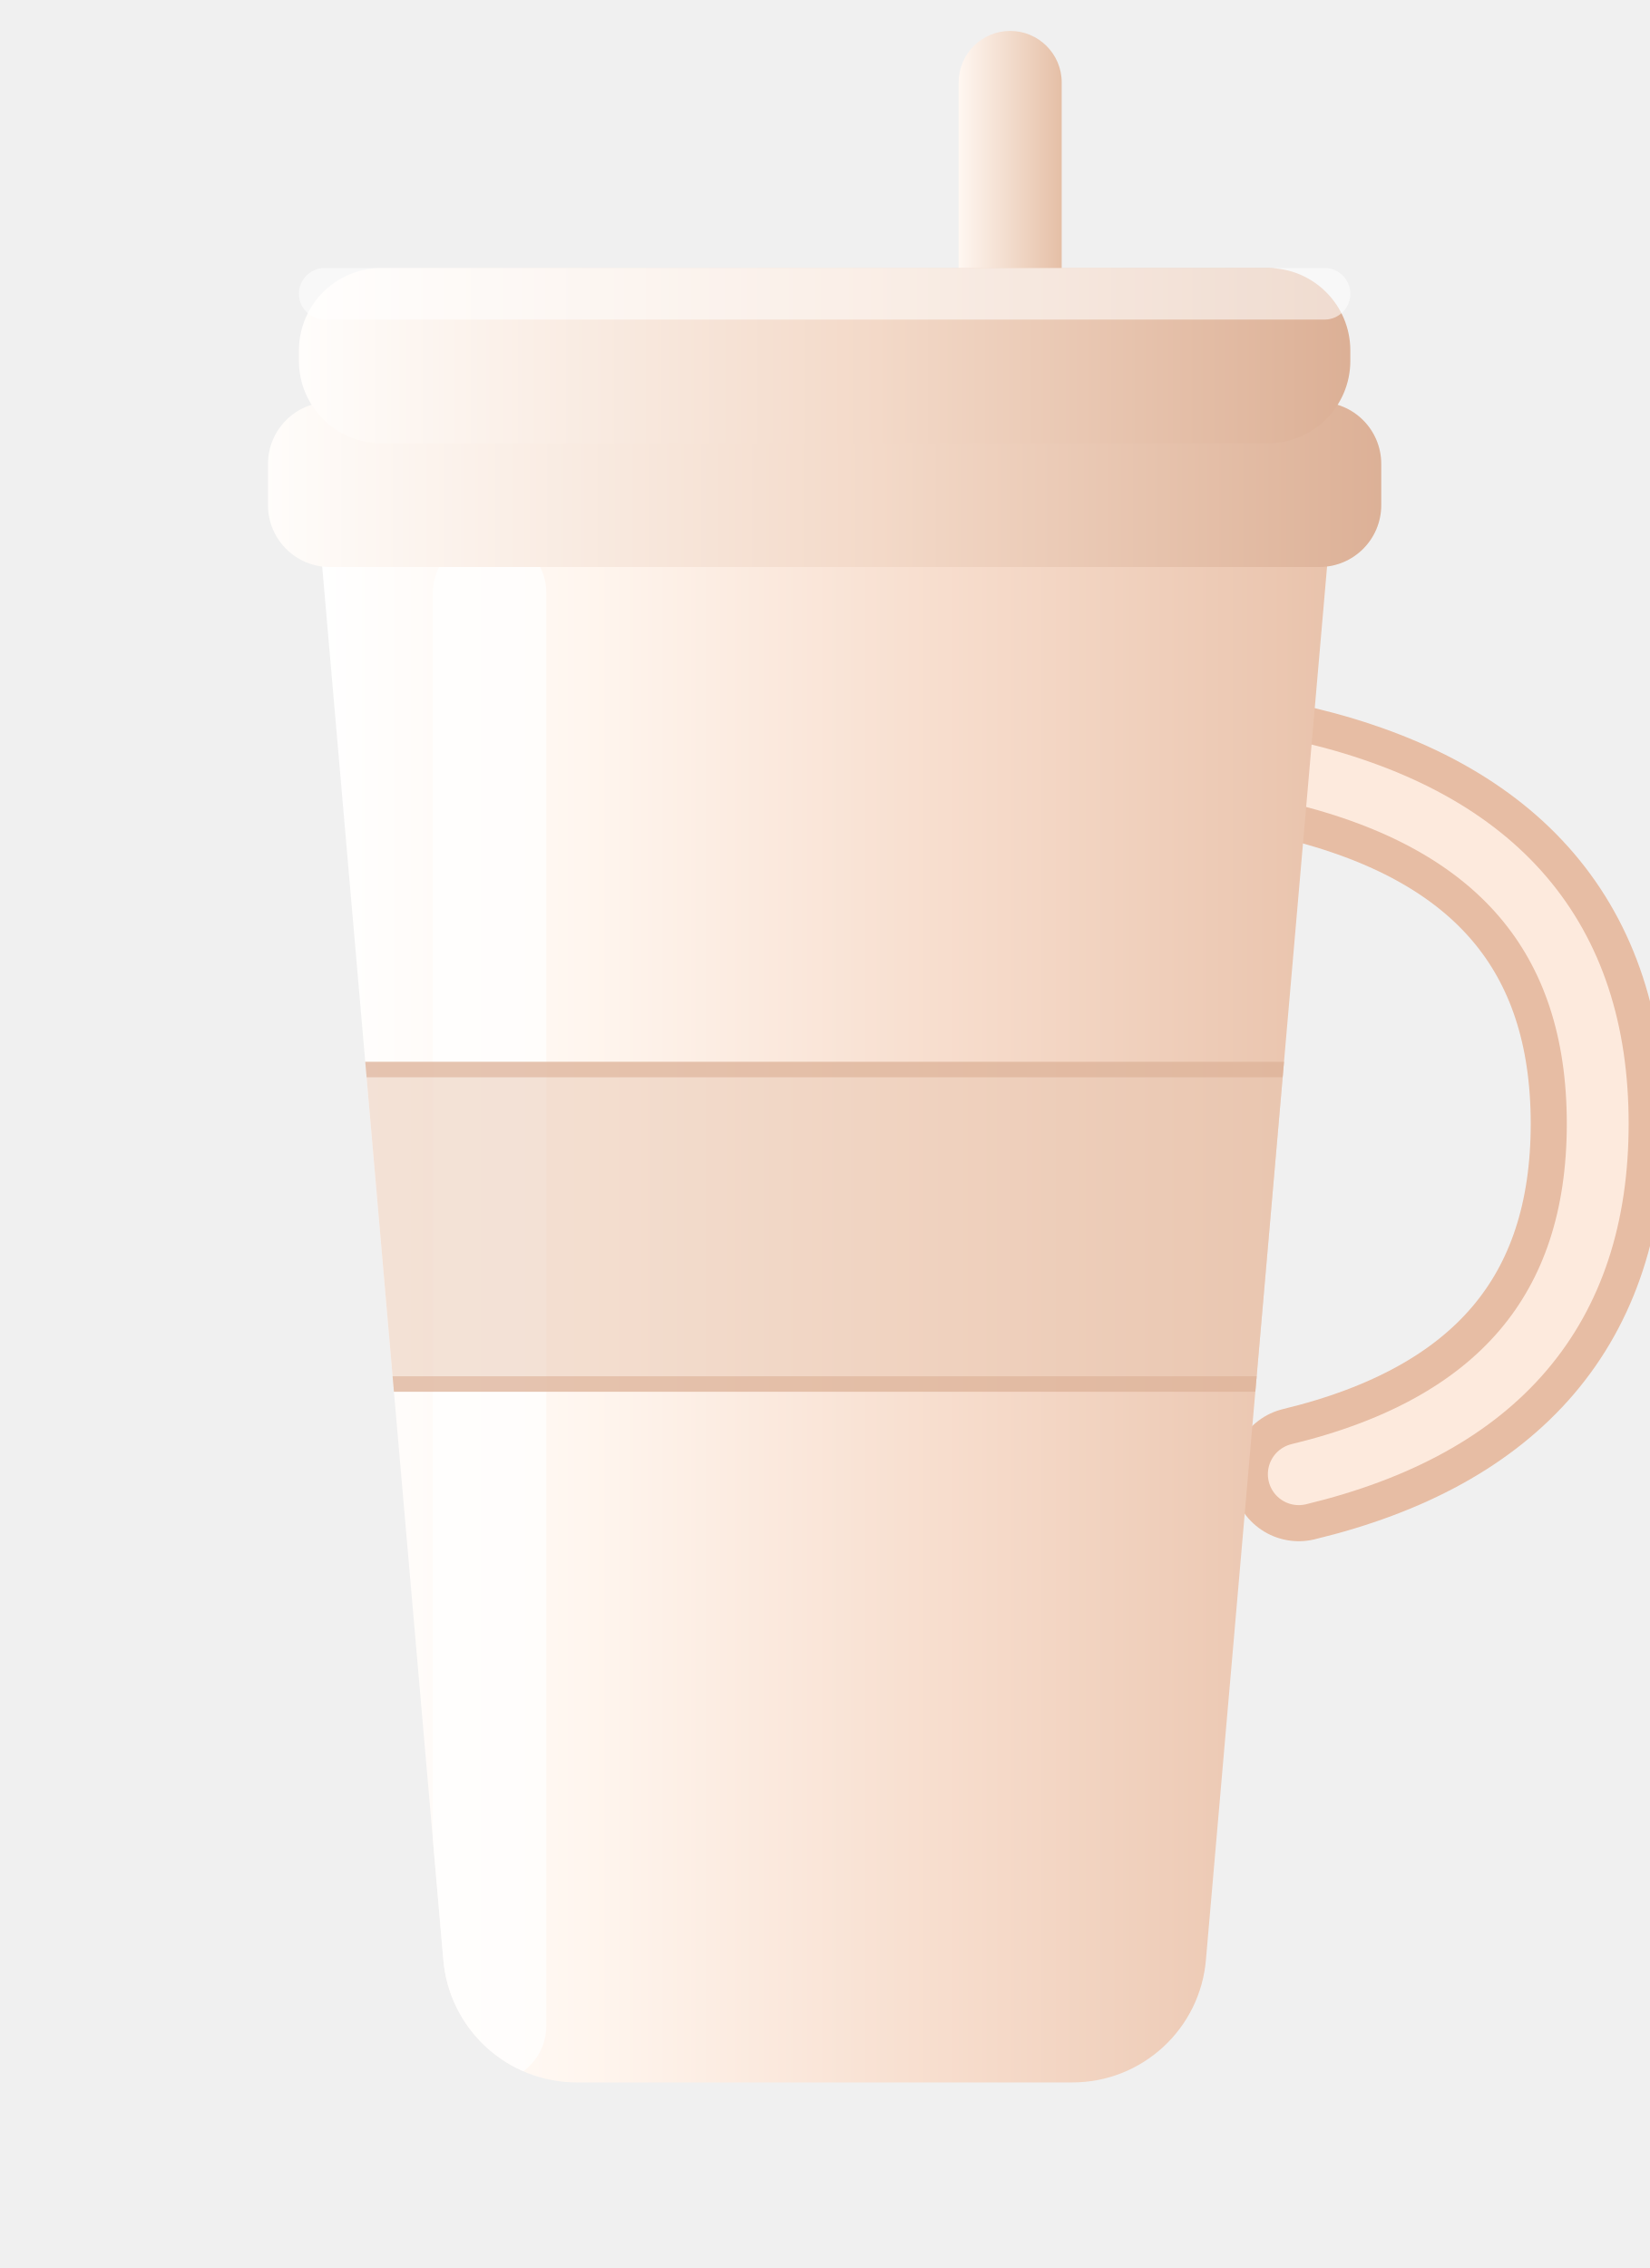
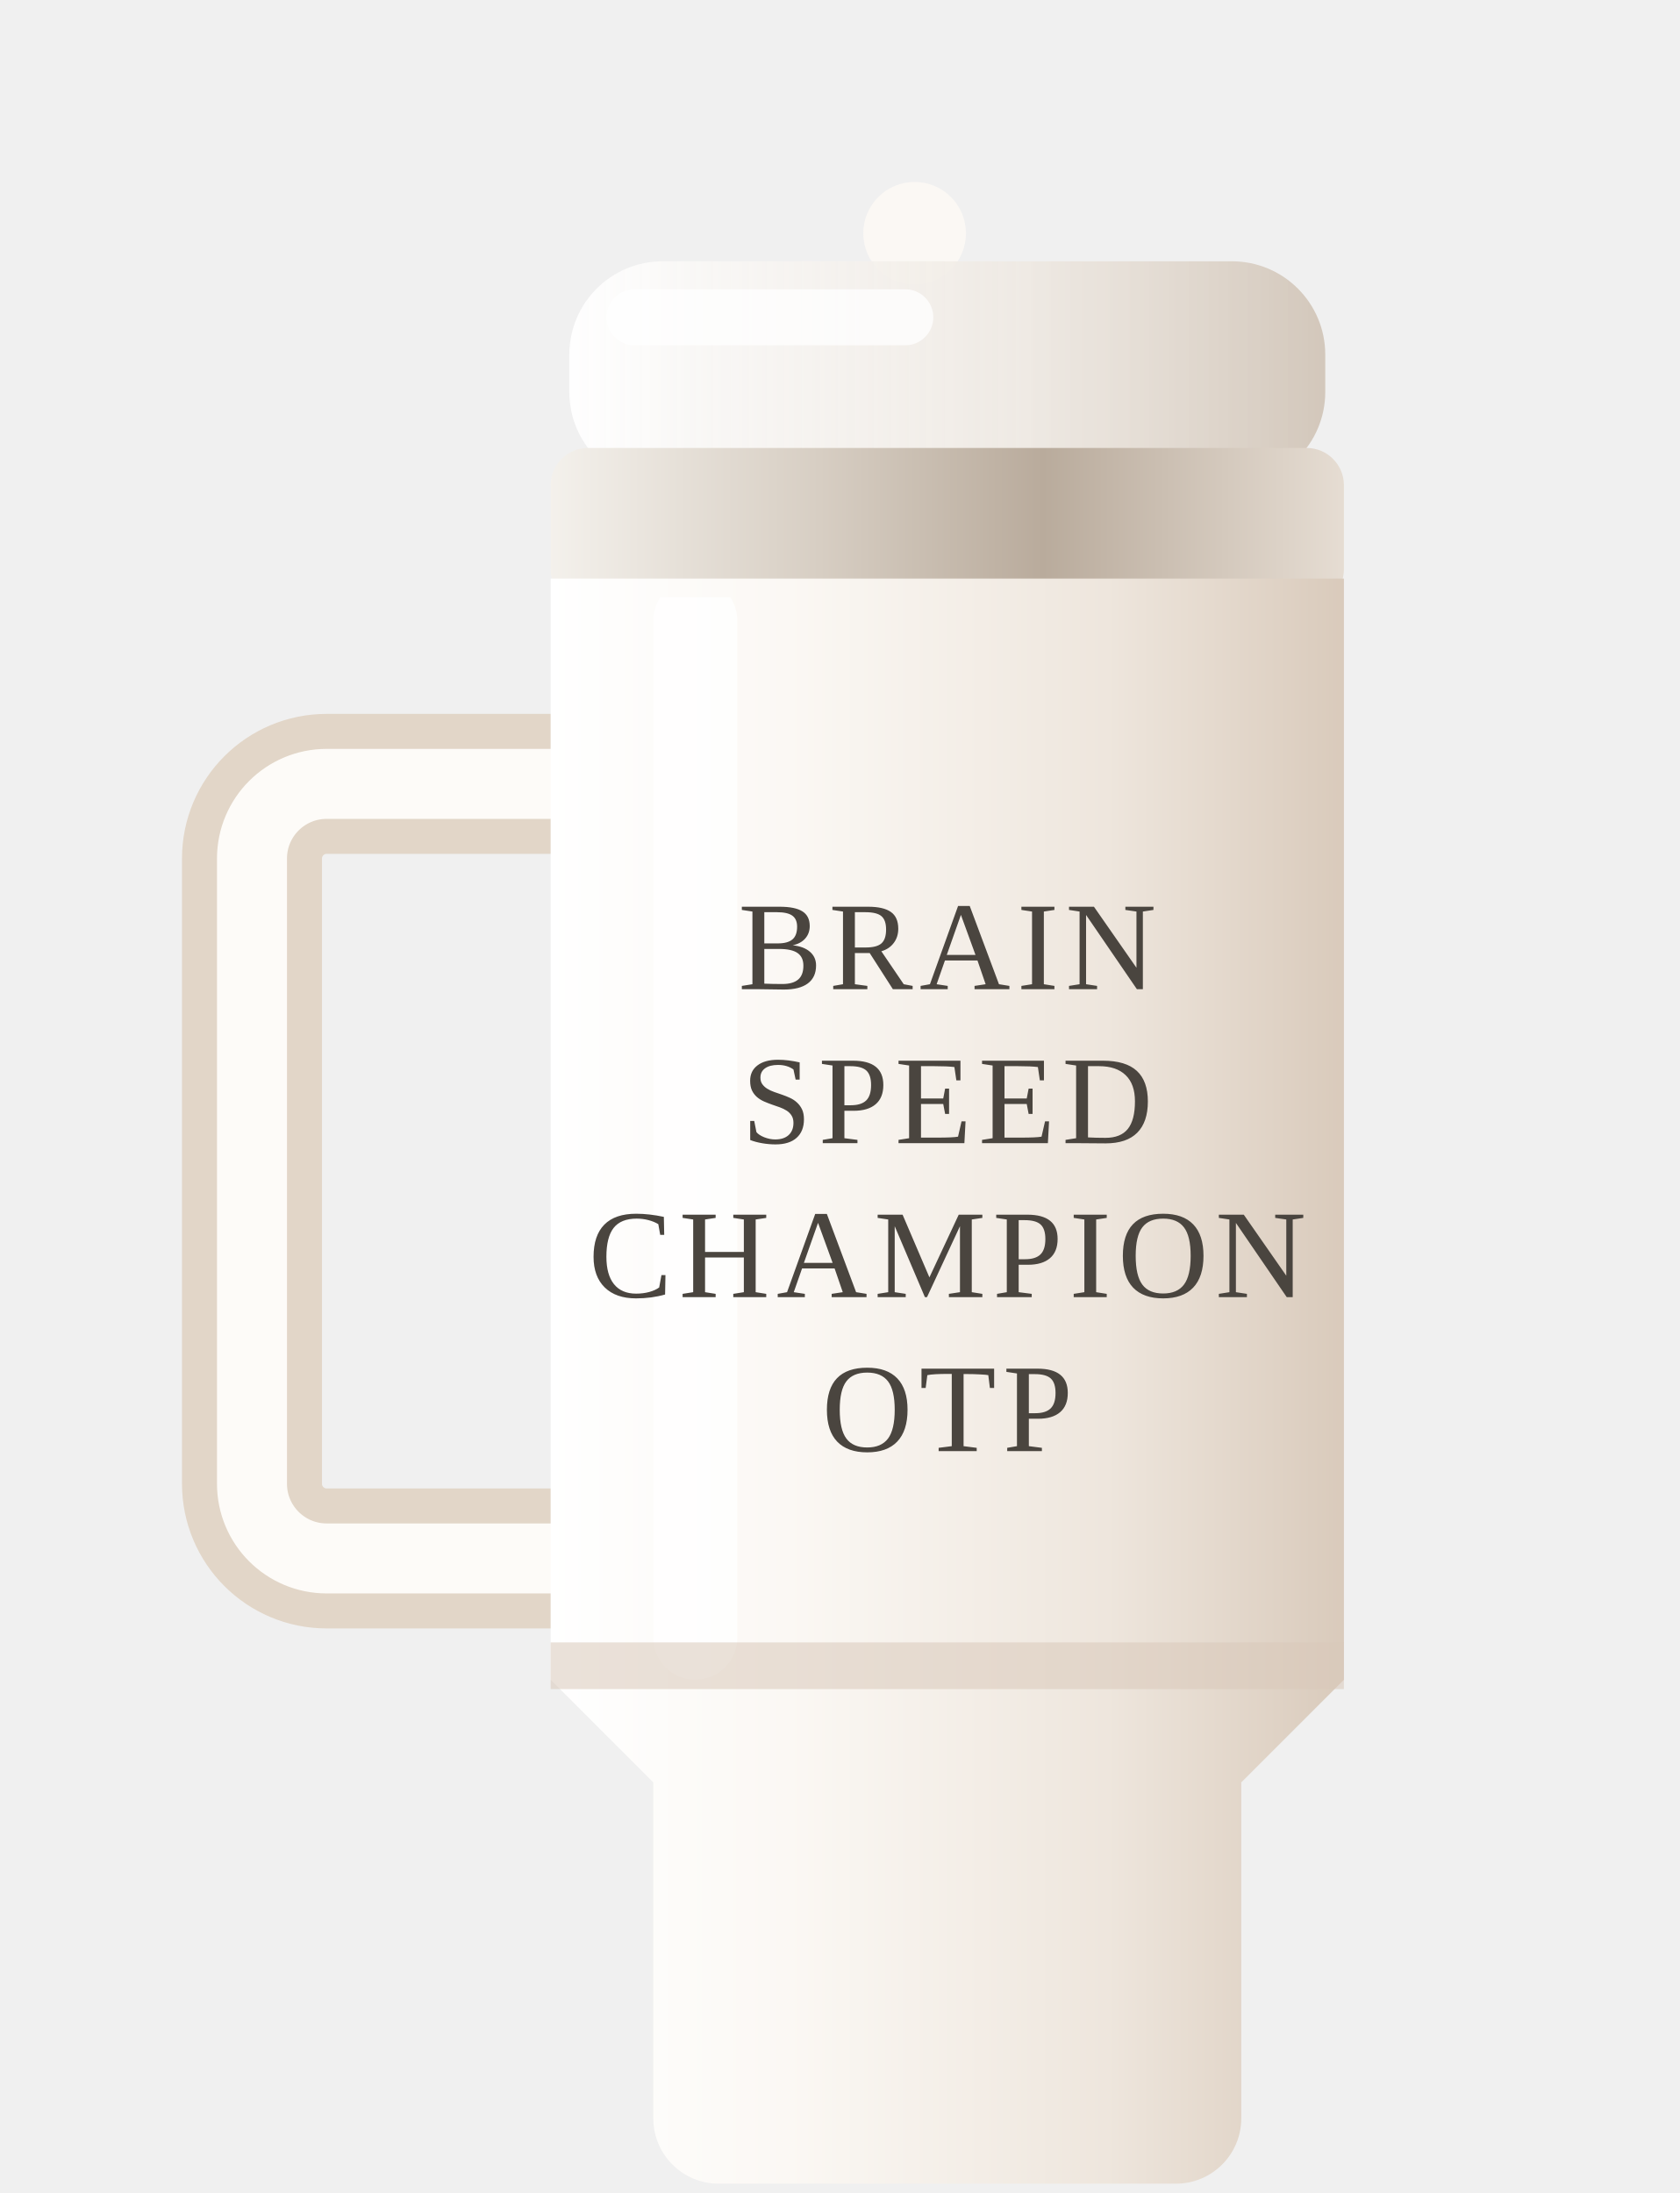
- <svg xmlns="http://www.w3.org/2000/svg" viewBox="0 0 320 440" role="img" aria-label="A custom Stanley tumbler">
+ <svg xmlns="http://www.w3.org/2000/svg" viewBox="0 0 360 470" role="img" aria-label="The custom white Stanley tumbler, engraved BRAIN SPEED CHAMPION OTP">
  <defs>
    <linearGradient id="otp-body" x1="0" y1="0" x2="1" y2="0">
      <stop offset="0%" stop-color="#ffffff" />
-       <stop offset="26%" stop-color="#fff6ef" />
-       <stop offset="62%" stop-color="#f7ddcd" />
-       <stop offset="100%" stop-color="#e9c3ac" />
+       <stop offset="30%" stop-color="#fbf8f4" />
+       <stop offset="70%" stop-color="#eee6dd" />
+       <stop offset="100%" stop-color="#d9cabb" />
+     </linearGradient>
+     <linearGradient id="otp-steel" x1="0" y1="0" x2="1" y2="0">
+       <stop offset="0%" stop-color="#f4f1ec" />
+       <stop offset="34%" stop-color="#d7cec3" />
+       <stop offset="62%" stop-color="#b9ab9c" />
+       <stop offset="100%" stop-color="#e6ddd3" />
    </linearGradient>
    <linearGradient id="otp-lid" x1="0" y1="0" x2="1" y2="0">
-       <stop offset="0%" stop-color="#fffdfb" />
-       <stop offset="55%" stop-color="#f3d9c8" />
-       <stop offset="100%" stop-color="#dcb096" />
+       <stop offset="0%" stop-color="#ffffff" stop-opacity="0.92" />
+       <stop offset="60%" stop-color="#efe9e2" stop-opacity="0.82" />
+       <stop offset="100%" stop-color="#cfc2b4" stop-opacity="0.88" />
    </linearGradient>
-     <linearGradient id="otp-straw" x1="0" y1="0" x2="1" y2="0">
-       <stop offset="0%" stop-color="#fff7f1" />
-       <stop offset="100%" stop-color="#e5bfa6" />
-     </linearGradient>
-     <clipPath id="otp-body-clip">
-       <path d="M62 104 h196 l-24 276 a26 26 0 0 1 -26 24 h-96 a26 26 0 0 1 -26 -24 z" />
+     <clipPath id="otp-upper-clip">
+       <path d="M118 128 h170 v232 h-170 z" />
    </clipPath>
  </defs>
-   <path d="M252 150 q58 14 58 68 q0 54 -58 68" fill="none" stroke="#e7bda4" stroke-width="26" stroke-linecap="round" />
-   <path d="M252 150 q58 14 58 68 q0 54 -58 68" fill="none" stroke="#fdeadd" stroke-width="12" stroke-linecap="round" />
-   <rect x="186" y="6" width="20" height="72" rx="10" fill="url(#otp-straw)" />
-   <path d="M62 104 h196 l-24 276 a26 26 0 0 1 -26 24 h-96 a26 26 0 0 1 -26 -24 z" fill="url(#otp-body)" />
-   <g clip-path="url(#otp-body-clip)">
-     <rect x="84" y="104" width="22" height="300" rx="11" fill="#ffffff" opacity="0.72" />
-     <rect x="62" y="206" width="196" height="64" fill="#e8c5af" opacity="0.5" />
-     <rect x="62" y="206" width="196" height="3" fill="#d9ab90" opacity="0.55" />
-     <rect x="62" y="267" width="196" height="3" fill="#d9ab90" opacity="0.55" />
+   <path d="M132 168 h-62 a16 16 0 0 0 -16 16 v134 a16 16 0 0 0 16 16 h62" fill="none" stroke="#e2d6c8" stroke-width="30" stroke-linecap="round" stroke-linejoin="round" />
+   <path d="M132 168 h-62 a16 16 0 0 0 -16 16 v134 a16 16 0 0 0 16 16 h62" fill="none" stroke="#fdfbf8" stroke-width="15" stroke-linecap="round" stroke-linejoin="round" />
+   <circle cx="196" cy="50" r="11" fill="#fbf8f4" />
+   <rect x="122" y="56" width="162" height="48" rx="20" fill="url(#otp-lid)" />
+   <rect x="130" y="62" width="70" height="12" rx="6" fill="#ffffff" opacity="0.75" />
+   <rect x="118" y="96" width="170" height="34" rx="8" fill="url(#otp-steel)" />
+   <path d="M118 124 h170 v236 l-22 22 v72 a14 14 0 0 1 -14 14 h-98            a14 14 0 0 1 -14 -14 v-72 l-22 -22 z" fill="url(#otp-body)" />
+   <g clip-path="url(#otp-upper-clip)">
+     <rect x="140" y="124" width="18" height="236" rx="9" fill="#ffffff" opacity="0.8" />
  </g>
-   <rect x="52" y="78" width="216" height="32" rx="12" fill="url(#otp-lid)" />
-   <rect x="58" y="52" width="204" height="34" rx="16" fill="url(#otp-lid)" />
-   <rect x="58" y="52" width="204" height="10" rx="5" fill="#ffffff" opacity="0.55" />
+   <rect x="118" y="352" width="170" height="10" fill="#d8c9ba" opacity="0.55" />
+   <g fill="#4a453f" font-family="Georgia, 'Times New Roman', serif" font-size="27" letter-spacing="1.4" text-anchor="middle">
+     <text x="203" y="212">BRAIN</text>
+     <text x="203" y="245">SPEED</text>
+     <text x="203" y="278">CHAMPION</text>
+     <text x="203" y="311">OTP</text>
+   </g>
</svg>
